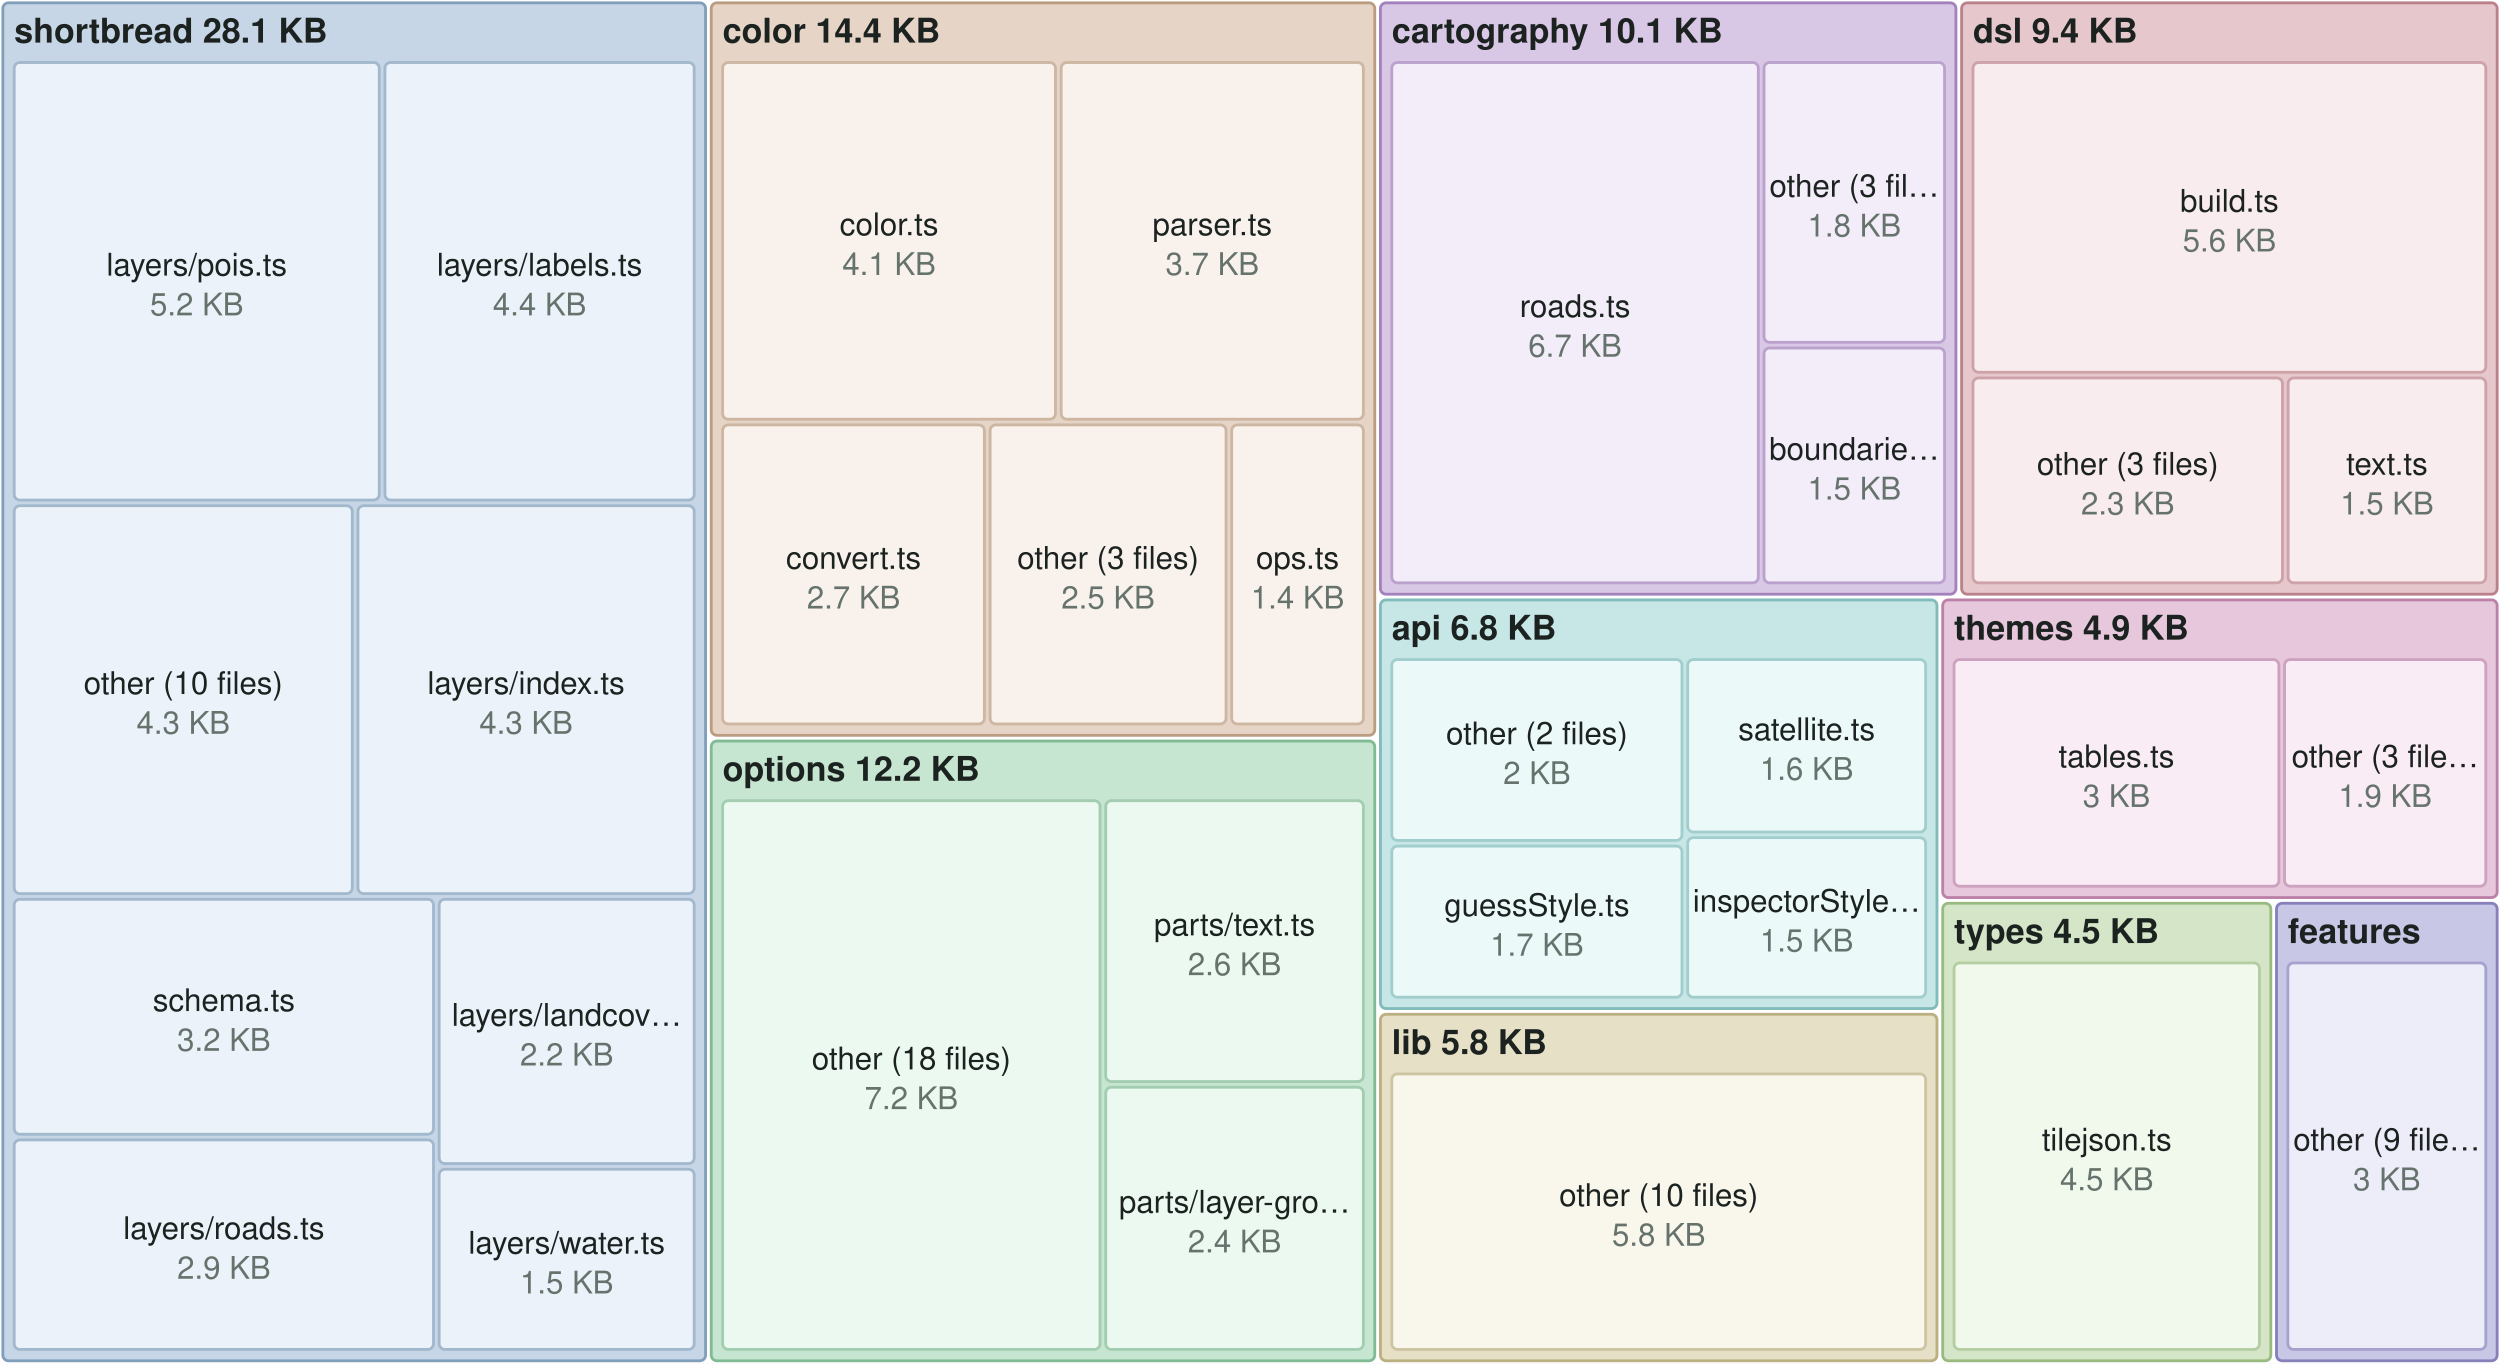
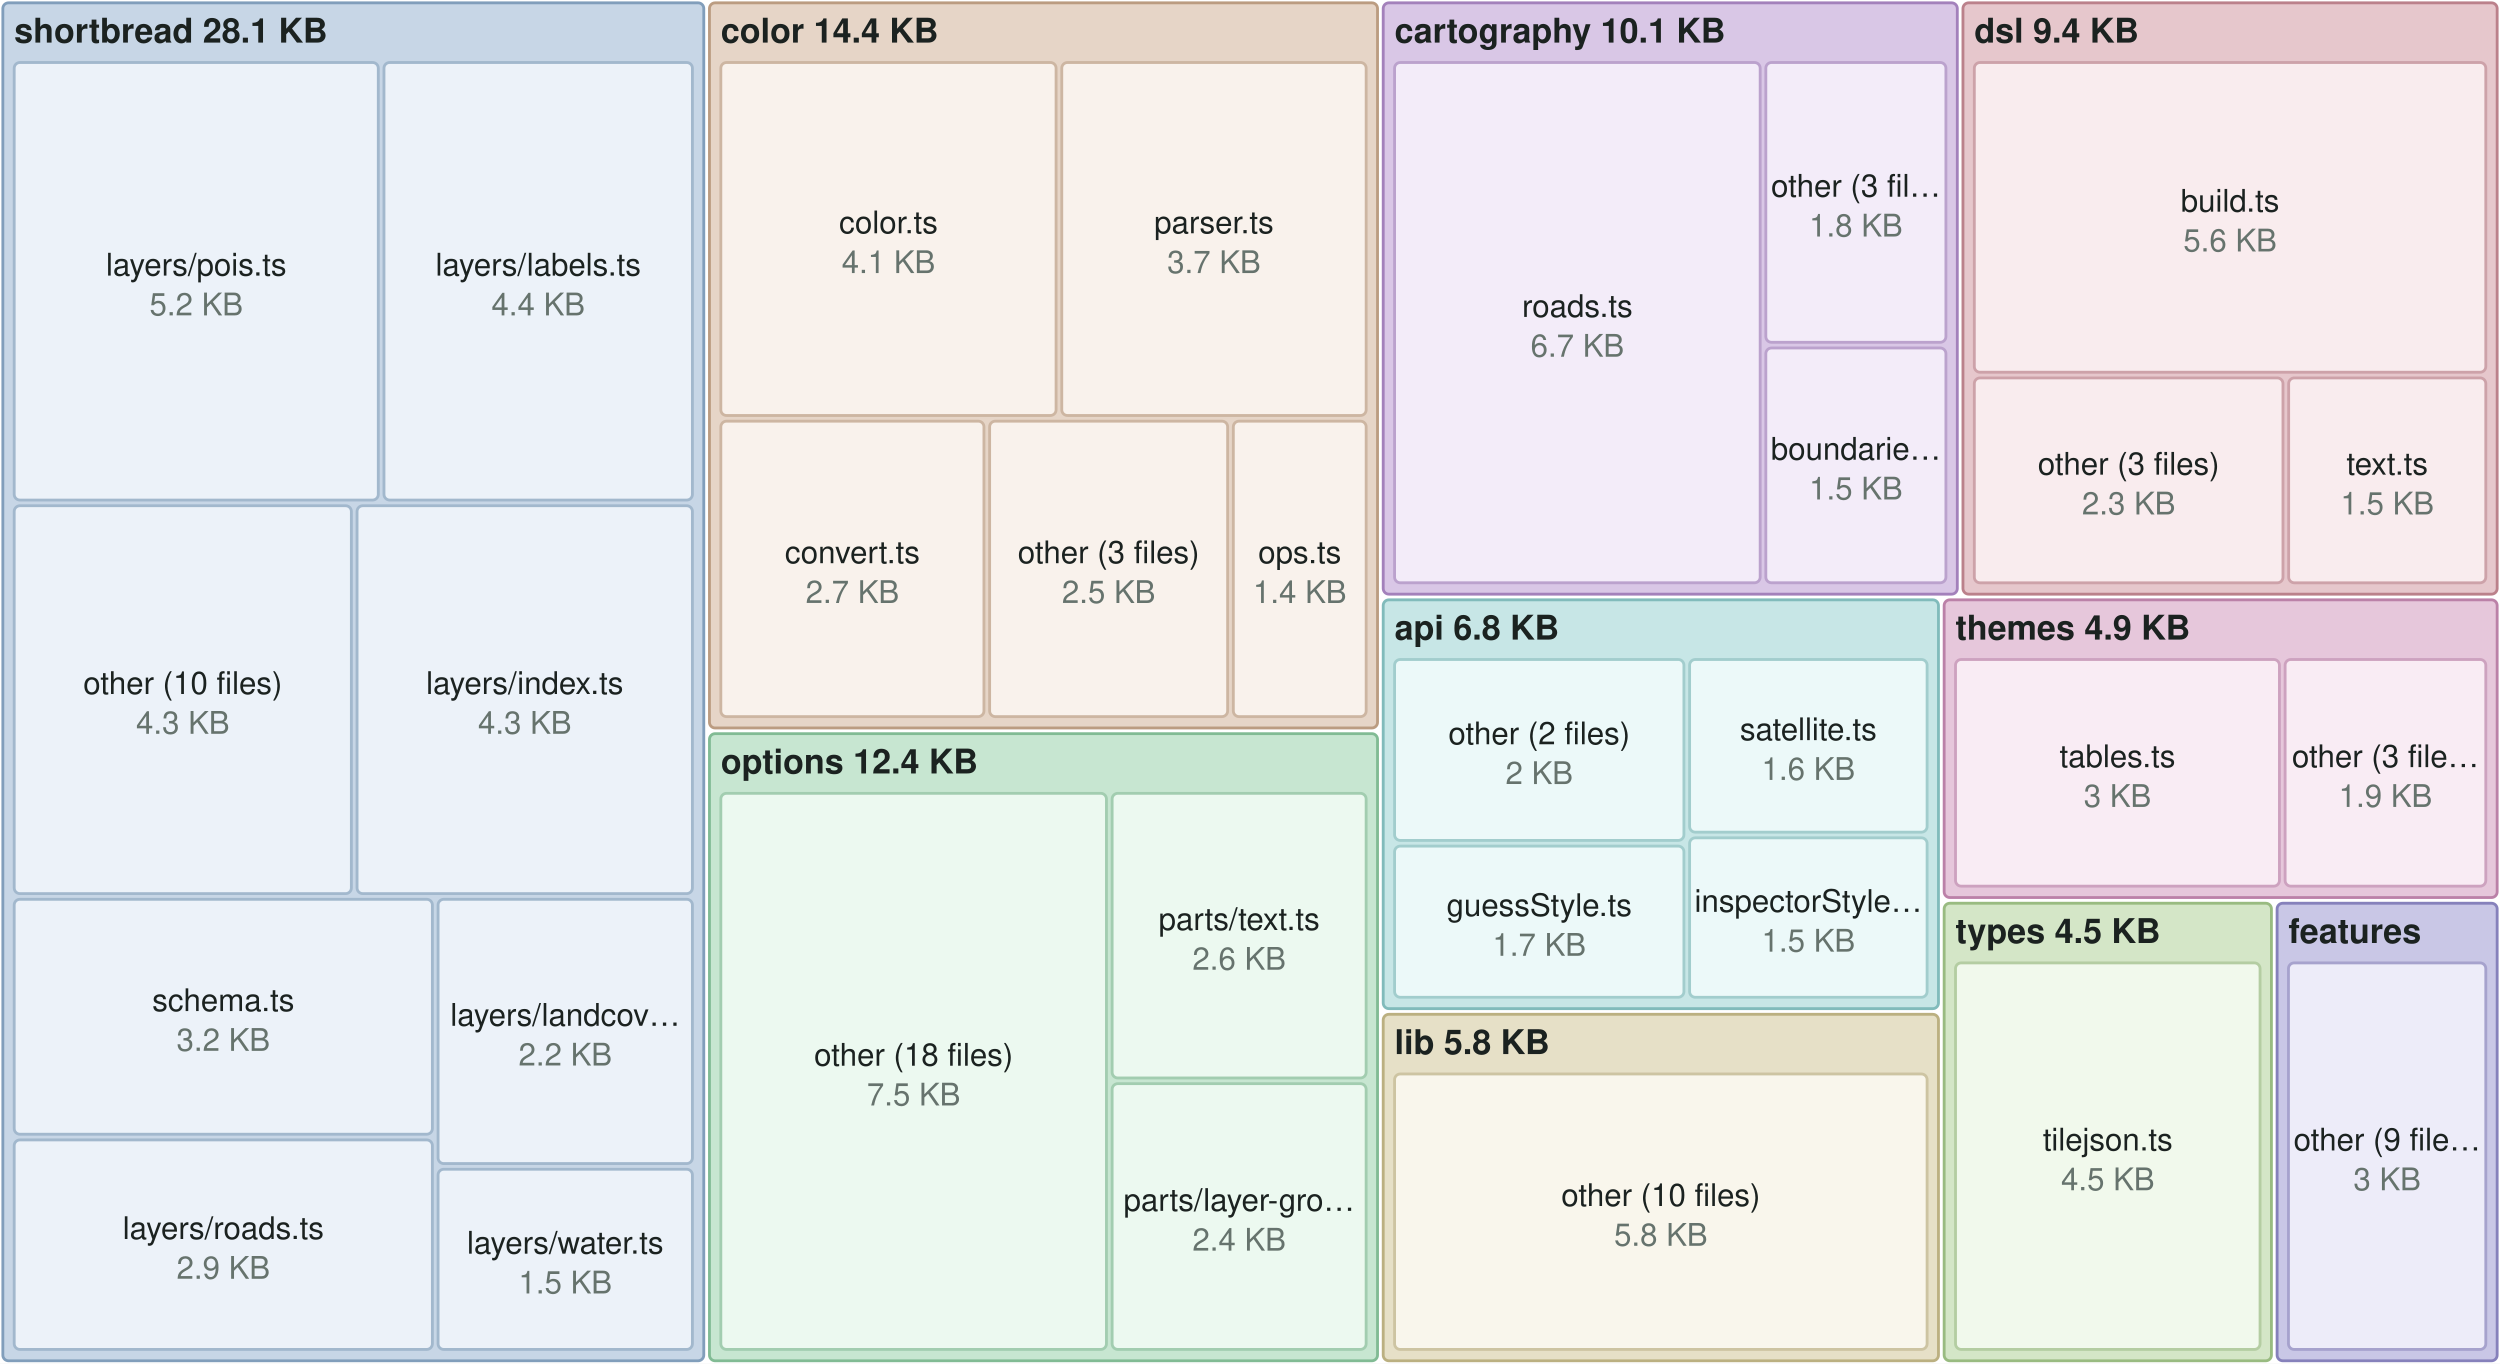
<svg xmlns="http://www.w3.org/2000/svg" width="880" height="480" viewBox="0 0 880 480">
  <style>
	.background { fill: #ffffff; }
	text { font-family: Helvetica, Arial, 'Liberation Sans', sans-serif; }
	.group-label { fill: #1b2220; font-weight: 600; font-size: 12px; }
	.leaf-label { fill: #1b2220; font-size: 11px; text-anchor: middle; }
	.leaf-size { fill: #66736d; font-size: 11px; text-anchor: middle; }
	.group-box, .leaf-box { stroke-width: 1; }
	.leaf:hover .leaf-box { stroke-width: 2; }
	.c0 .group-box { fill: hsl(210 38% 84%); stroke: hsl(210 30% 62%); }
	.c0 .leaf-box { fill: hsl(210 50% 95%); stroke: hsl(210 30% 72%); }
	.c1 .group-box { fill: hsl(28 38% 84%); stroke: hsl(28 30% 62%); }
	.c1 .leaf-box { fill: hsl(28 50% 95%); stroke: hsl(28 30% 72%); }
	.c2 .group-box { fill: hsl(140 38% 84%); stroke: hsl(140 30% 62%); }
	.c2 .leaf-box { fill: hsl(140 50% 95%); stroke: hsl(140 30% 72%); }
	.c3 .group-box { fill: hsl(275 38% 84%); stroke: hsl(275 30% 62%); }
	.c3 .leaf-box { fill: hsl(275 50% 95%); stroke: hsl(275 30% 72%); }
	.c4 .group-box { fill: hsl(350 38% 84%); stroke: hsl(350 30% 62%); }
	.c4 .leaf-box { fill: hsl(350 50% 95%); stroke: hsl(350 30% 72%); }
	.c5 .group-box { fill: hsl(180 38% 84%); stroke: hsl(180 30% 62%); }
	.c5 .leaf-box { fill: hsl(180 50% 95%); stroke: hsl(180 30% 72%); }
	.c6 .group-box { fill: hsl(48 38% 84%); stroke: hsl(48 30% 62%); }
	.c6 .leaf-box { fill: hsl(48 50% 95%); stroke: hsl(48 30% 72%); }
	.c7 .group-box { fill: hsl(320 38% 84%); stroke: hsl(320 30% 62%); }
	.c7 .leaf-box { fill: hsl(320 50% 95%); stroke: hsl(320 30% 72%); }
	.c8 .group-box { fill: hsl(95 38% 84%); stroke: hsl(95 30% 62%); }
	.c8 .leaf-box { fill: hsl(95 50% 95%); stroke: hsl(95 30% 72%); }
	.c9 .group-box { fill: hsl(245 38% 84%); stroke: hsl(245 30% 62%); }
	.c9 .leaf-box { fill: hsl(245 50% 95%); stroke: hsl(245 30% 72%); }
	@media (prefers-color-scheme: dark) {
		.background { fill: #0d1117; }
		.group-label, .leaf-label { fill: #e6edf3; }
		.leaf-size { fill: #8b949e; }
		.c0 .group-box { fill: hsl(210 22% 22%); stroke: hsl(210 20% 38%); }
		.c0 .leaf-box { fill: hsl(210 25% 14%); stroke: hsl(210 20% 32%); }
		.c1 .group-box { fill: hsl(28 22% 22%); stroke: hsl(28 20% 38%); }
		.c1 .leaf-box { fill: hsl(28 25% 14%); stroke: hsl(28 20% 32%); }
		.c2 .group-box { fill: hsl(140 22% 22%); stroke: hsl(140 20% 38%); }
		.c2 .leaf-box { fill: hsl(140 25% 14%); stroke: hsl(140 20% 32%); }
		.c3 .group-box { fill: hsl(275 22% 22%); stroke: hsl(275 20% 38%); }
		.c3 .leaf-box { fill: hsl(275 25% 14%); stroke: hsl(275 20% 32%); }
		.c4 .group-box { fill: hsl(350 22% 22%); stroke: hsl(350 20% 38%); }
		.c4 .leaf-box { fill: hsl(350 25% 14%); stroke: hsl(350 20% 32%); }
		.c5 .group-box { fill: hsl(180 22% 22%); stroke: hsl(180 20% 38%); }
		.c5 .leaf-box { fill: hsl(180 25% 14%); stroke: hsl(180 20% 32%); }
		.c6 .group-box { fill: hsl(48 22% 22%); stroke: hsl(48 20% 38%); }
		.c6 .leaf-box { fill: hsl(48 25% 14%); stroke: hsl(48 20% 32%); }
		.c7 .group-box { fill: hsl(320 22% 22%); stroke: hsl(320 20% 38%); }
		.c7 .leaf-box { fill: hsl(320 25% 14%); stroke: hsl(320 20% 32%); }
		.c8 .group-box { fill: hsl(95 22% 22%); stroke: hsl(95 20% 38%); }
		.c8 .leaf-box { fill: hsl(95 25% 14%); stroke: hsl(95 20% 32%); }
		.c9 .group-box { fill: hsl(245 22% 22%); stroke: hsl(245 20% 38%); }
		.c9 .leaf-box { fill: hsl(245 25% 14%); stroke: hsl(245 20% 32%); }
	}
</style>
  <rect class="background" width="880" height="480" />
  <g class="group c0">
-     <rect class="group-box" x="1" y="1" width="247.36" height="478" rx="2" />
+     <rect class="group-box" x="1" y="1" width="246.73" height="478" rx="2" />
    <text class="group-label" x="5" y="15" textLength="108.71" lengthAdjust="spacingAndGlyphs">shortbread 28.1 KB</text>
  </g>
  <g class="leaf c0">
-     <rect class="leaf-box" x="5" y="22" width="128.5" height="154.02" rx="2" />
-     <text class="leaf-label" x="69.25" y="97.01" textLength="64.19" lengthAdjust="spacingAndGlyphs">layers/pois.ts</text>
-     <text class="leaf-size" x="69.25" y="111.01" textLength="33.02" lengthAdjust="spacingAndGlyphs">5.2 KB</text>
-   </g>
-   <g class="leaf c0">
-     <rect class="leaf-box" x="135.5" y="22" width="108.86" height="154.02" rx="2" />
-     <text class="leaf-label" x="189.93" y="97.01" textLength="72.74" lengthAdjust="spacingAndGlyphs">layers/labels.ts</text>
-     <text class="leaf-size" x="189.93" y="111.01" textLength="33.02" lengthAdjust="spacingAndGlyphs">4.4 KB</text>
-   </g>
-   <g class="leaf c0">
-     <rect class="leaf-box" x="5" y="178.02" width="119" height="136.53" rx="2" />
-     <text class="leaf-label" x="64.5" y="244.29" textLength="70.3" lengthAdjust="spacingAndGlyphs">other (10 files)</text>
-     <text class="leaf-size" x="64.5" y="258.29" textLength="33.02" lengthAdjust="spacingAndGlyphs">4.3 KB</text>
-   </g>
-   <g class="leaf c0">
-     <rect class="leaf-box" x="126" y="178.02" width="118.36" height="136.53" rx="2" />
-     <text class="leaf-label" x="185.18" y="244.29" textLength="70.3" lengthAdjust="spacingAndGlyphs">layers/index.ts</text>
-     <text class="leaf-size" x="185.18" y="258.29" textLength="33.02" lengthAdjust="spacingAndGlyphs">4.3 KB</text>
-   </g>
-   <g class="leaf c0">
-     <rect class="leaf-box" x="5" y="316.55" width="147.59" height="82.7" rx="2" />
-     <text class="leaf-label" x="78.8" y="355.9" textLength="50.13" lengthAdjust="spacingAndGlyphs">schema.ts</text>
-     <text class="leaf-size" x="78.8" y="369.9" textLength="33.02" lengthAdjust="spacingAndGlyphs">3.2 KB</text>
-   </g>
-   <g class="leaf c0">
-     <rect class="leaf-box" x="5" y="401.25" width="147.59" height="73.75" rx="2" />
-     <text class="leaf-label" x="78.8" y="436.13" textLength="71.52" lengthAdjust="spacingAndGlyphs">layers/roads.ts</text>
-     <text class="leaf-size" x="78.8" y="450.13" textLength="33.02" lengthAdjust="spacingAndGlyphs">2.9 KB</text>
-   </g>
-   <g class="leaf c0">
-     <rect class="leaf-box" x="154.59" y="316.55" width="89.77" height="93.03" rx="2" />
-     <text class="leaf-label" x="199.48" y="361.07" textLength="76.42" lengthAdjust="spacingAndGlyphs">layers/landcov…</text>
-     <text class="leaf-size" x="199.48" y="375.07" textLength="33.02" lengthAdjust="spacingAndGlyphs">2.2 KB</text>
-   </g>
-   <g class="leaf c0">
-     <rect class="leaf-box" x="154.59" y="411.58" width="89.77" height="63.42" rx="2" />
-     <text class="leaf-label" x="199.48" y="441.29" textLength="70.91" lengthAdjust="spacingAndGlyphs">layers/water.ts</text>
-     <text class="leaf-size" x="199.48" y="455.29" textLength="33.02" lengthAdjust="spacingAndGlyphs">1.5 KB</text>
+     <rect class="leaf-box" x="5" y="22" width="128.16" height="154.02" rx="2" />
+     <text class="leaf-label" x="69.08" y="97.01" textLength="64.19" lengthAdjust="spacingAndGlyphs">layers/pois.ts</text>
+     <text class="leaf-size" x="69.08" y="111.01" textLength="33.02" lengthAdjust="spacingAndGlyphs">5.2 KB</text>
+   </g>
+   <g class="leaf c0">
+     <rect class="leaf-box" x="135.16" y="22" width="108.57" height="154.02" rx="2" />
+     <text class="leaf-label" x="189.45" y="97.01" textLength="72.74" lengthAdjust="spacingAndGlyphs">layers/labels.ts</text>
+     <text class="leaf-size" x="189.45" y="111.01" textLength="33.02" lengthAdjust="spacingAndGlyphs">4.4 KB</text>
+   </g>
+   <g class="leaf c0">
+     <rect class="leaf-box" x="5" y="178.02" width="118.68" height="136.53" rx="2" />
+     <text class="leaf-label" x="64.34" y="244.29" textLength="70.3" lengthAdjust="spacingAndGlyphs">other (10 files)</text>
+     <text class="leaf-size" x="64.34" y="258.29" textLength="33.02" lengthAdjust="spacingAndGlyphs">4.3 KB</text>
+   </g>
+   <g class="leaf c0">
+     <rect class="leaf-box" x="125.68" y="178.02" width="118.05" height="136.53" rx="2" />
+     <text class="leaf-label" x="184.71" y="244.29" textLength="70.3" lengthAdjust="spacingAndGlyphs">layers/index.ts</text>
+     <text class="leaf-size" x="184.71" y="258.29" textLength="33.02" lengthAdjust="spacingAndGlyphs">4.3 KB</text>
+   </g>
+   <g class="leaf c0">
+     <rect class="leaf-box" x="5" y="316.55" width="147.2" height="82.7" rx="2" />
+     <text class="leaf-label" x="78.6" y="355.9" textLength="50.13" lengthAdjust="spacingAndGlyphs">schema.ts</text>
+     <text class="leaf-size" x="78.6" y="369.9" textLength="33.02" lengthAdjust="spacingAndGlyphs">3.2 KB</text>
+   </g>
+   <g class="leaf c0">
+     <rect class="leaf-box" x="5" y="401.25" width="147.2" height="73.75" rx="2" />
+     <text class="leaf-label" x="78.6" y="436.13" textLength="71.52" lengthAdjust="spacingAndGlyphs">layers/roads.ts</text>
+     <text class="leaf-size" x="78.6" y="450.13" textLength="33.02" lengthAdjust="spacingAndGlyphs">2.9 KB</text>
+   </g>
+   <g class="leaf c0">
+     <rect class="leaf-box" x="154.2" y="316.55" width="89.53" height="93.03" rx="2" />
+     <text class="leaf-label" x="198.97" y="361.07" textLength="76.42" lengthAdjust="spacingAndGlyphs">layers/landcov…</text>
+     <text class="leaf-size" x="198.97" y="375.07" textLength="33.02" lengthAdjust="spacingAndGlyphs">2.2 KB</text>
+   </g>
+   <g class="leaf c0">
+     <rect class="leaf-box" x="154.2" y="411.58" width="89.53" height="63.42" rx="2" />
+     <text class="leaf-label" x="198.97" y="441.29" textLength="70.91" lengthAdjust="spacingAndGlyphs">layers/water.ts</text>
+     <text class="leaf-size" x="198.97" y="455.29" textLength="33.02" lengthAdjust="spacingAndGlyphs">1.5 KB</text>
  </g>
  <g class="group c1">
-     <rect class="group-box" x="250.36" y="1" width="233.55" height="257.84" rx="2" />
-     <text class="group-label" x="254.36" y="15" textLength="75.37" lengthAdjust="spacingAndGlyphs">color 14.4 KB</text>
-   </g>
-   <g class="leaf c1">
-     <rect class="leaf-box" x="254.36" y="22" width="117.17" height="125.57" rx="2" />
-     <text class="leaf-label" x="312.95" y="82.79" textLength="35.45" lengthAdjust="spacingAndGlyphs">color.ts</text>
-     <text class="leaf-size" x="312.95" y="96.79" textLength="33.02" lengthAdjust="spacingAndGlyphs">4.1 KB</text>
-   </g>
-   <g class="leaf c1">
-     <rect class="leaf-box" x="373.53" y="22" width="106.38" height="125.57" rx="2" />
-     <text class="leaf-label" x="426.72" y="82.79" textLength="42.79" lengthAdjust="spacingAndGlyphs">parser.ts</text>
-     <text class="leaf-size" x="426.72" y="96.79" textLength="33.02" lengthAdjust="spacingAndGlyphs">3.7 KB</text>
-   </g>
-   <g class="leaf c1">
-     <rect class="leaf-box" x="254.36" y="149.57" width="92.15" height="105.27" rx="2" />
-     <text class="leaf-label" x="300.44" y="200.21" textLength="47.69" lengthAdjust="spacingAndGlyphs">convert.ts</text>
-     <text class="leaf-size" x="300.44" y="214.21" textLength="33.02" lengthAdjust="spacingAndGlyphs">2.7 KB</text>
-   </g>
-   <g class="leaf c1">
-     <rect class="leaf-box" x="348.52" y="149.57" width="83.05" height="105.27" rx="2" />
-     <text class="leaf-label" x="390.04" y="200.21" textLength="64.19" lengthAdjust="spacingAndGlyphs">other (3 files)</text>
-     <text class="leaf-size" x="390.04" y="214.21" textLength="33.02" lengthAdjust="spacingAndGlyphs">2.5 KB</text>
-   </g>
-   <g class="leaf c1">
-     <rect class="leaf-box" x="433.56" y="149.57" width="46.35" height="105.27" rx="2" />
-     <text class="leaf-label" x="456.74" y="200.21" textLength="29.35" lengthAdjust="spacingAndGlyphs">ops.ts</text>
-     <text class="leaf-size" x="456.74" y="214.21" textLength="33.02" lengthAdjust="spacingAndGlyphs">1.4 KB</text>
+     <rect class="group-box" x="249.73" y="1" width="235.16" height="255.25" rx="2" />
+     <text class="group-label" x="253.73" y="15" textLength="75.37" lengthAdjust="spacingAndGlyphs">color 14.4 KB</text>
+   </g>
+   <g class="leaf c1">
+     <rect class="leaf-box" x="253.73" y="22" width="118.01" height="124.25" rx="2" />
+     <text class="leaf-label" x="312.74" y="82.12" textLength="35.45" lengthAdjust="spacingAndGlyphs">color.ts</text>
+     <text class="leaf-size" x="312.74" y="96.12" textLength="33.02" lengthAdjust="spacingAndGlyphs">4.1 KB</text>
+   </g>
+   <g class="leaf c1">
+     <rect class="leaf-box" x="373.74" y="22" width="107.15" height="124.25" rx="2" />
+     <text class="leaf-label" x="427.31" y="82.12" textLength="42.79" lengthAdjust="spacingAndGlyphs">parser.ts</text>
+     <text class="leaf-size" x="427.31" y="96.12" textLength="33.02" lengthAdjust="spacingAndGlyphs">3.7 KB</text>
+   </g>
+   <g class="leaf c1">
+     <rect class="leaf-box" x="253.73" y="148.25" width="92.62" height="104" rx="2" />
+     <text class="leaf-label" x="300.04" y="198.25" textLength="47.69" lengthAdjust="spacingAndGlyphs">convert.ts</text>
+     <text class="leaf-size" x="300.04" y="212.25" textLength="33.02" lengthAdjust="spacingAndGlyphs">2.7 KB</text>
+   </g>
+   <g class="leaf c1">
+     <rect class="leaf-box" x="348.35" y="148.25" width="83.78" height="104" rx="2" />
+     <text class="leaf-label" x="390.24" y="198.25" textLength="64.19" lengthAdjust="spacingAndGlyphs">other (3 files)</text>
+     <text class="leaf-size" x="390.24" y="212.25" textLength="33.02" lengthAdjust="spacingAndGlyphs">2.5 KB</text>
+   </g>
+   <g class="leaf c1">
+     <rect class="leaf-box" x="434.13" y="148.25" width="46.76" height="104" rx="2" />
+     <text class="leaf-label" x="457.51" y="198.25" textLength="29.35" lengthAdjust="spacingAndGlyphs">ops.ts</text>
+     <text class="leaf-size" x="457.51" y="212.25" textLength="33.02" lengthAdjust="spacingAndGlyphs">1.4 KB</text>
  </g>
  <g class="group c2">
-     <rect class="group-box" x="250.36" y="260.84" width="233.55" height="218.16" rx="2" />
-     <text class="group-label" x="254.36" y="274.84" textLength="89.36" lengthAdjust="spacingAndGlyphs">options 12.2 KB</text>
+     <rect class="group-box" x="249.73" y="258.25" width="235.16" height="220.75" rx="2" />
+     <text class="group-label" x="253.73" y="272.25" textLength="89.36" lengthAdjust="spacingAndGlyphs">options 12.4 KB</text>
  </g>
  <g class="leaf c2">
-     <rect class="leaf-box" x="254.36" y="281.84" width="132.85" height="193.16" rx="2" />
-     <text class="leaf-label" x="320.79" y="376.42" textLength="70.3" lengthAdjust="spacingAndGlyphs">other (18 files)</text>
-     <text class="leaf-size" x="320.79" y="390.42" textLength="33.02" lengthAdjust="spacingAndGlyphs">7.2 KB</text>
+     <rect class="leaf-box" x="253.73" y="279.25" width="135.74" height="195.75" rx="2" />
+     <text class="leaf-label" x="321.6" y="375.13" textLength="70.3" lengthAdjust="spacingAndGlyphs">other (18 files)</text>
+     <text class="leaf-size" x="321.6" y="389.13" textLength="33.02" lengthAdjust="spacingAndGlyphs">7.5 KB</text>
  </g>
  <g class="leaf c2">
-     <rect class="leaf-box" x="389.21" y="281.84" width="90.7" height="98.87" rx="2" />
-     <text class="leaf-label" x="434.56" y="329.27" textLength="56.86" lengthAdjust="spacingAndGlyphs">parts/text.ts</text>
-     <text class="leaf-size" x="434.56" y="343.27" textLength="33.02" lengthAdjust="spacingAndGlyphs">2.6 KB</text>
+     <rect class="leaf-box" x="391.47" y="279.25" width="89.41" height="100.2" rx="2" />
+     <text class="leaf-label" x="436.18" y="327.35" textLength="56.86" lengthAdjust="spacingAndGlyphs">parts/text.ts</text>
+     <text class="leaf-size" x="436.18" y="341.35" textLength="33.02" lengthAdjust="spacingAndGlyphs">2.6 KB</text>
  </g>
  <g class="leaf c2">
-     <rect class="leaf-box" x="389.21" y="382.71" width="90.7" height="92.29" rx="2" />
-     <text class="leaf-label" x="434.56" y="426.85" textLength="77.02" lengthAdjust="spacingAndGlyphs">parts/layer-gro…</text>
-     <text class="leaf-size" x="434.56" y="440.85" textLength="33.02" lengthAdjust="spacingAndGlyphs">2.4 KB</text>
+     <rect class="leaf-box" x="391.47" y="381.45" width="89.41" height="93.55" rx="2" />
+     <text class="leaf-label" x="436.18" y="426.23" textLength="77.02" lengthAdjust="spacingAndGlyphs">parts/layer-gro…</text>
+     <text class="leaf-size" x="436.18" y="440.23" textLength="33.02" lengthAdjust="spacingAndGlyphs">2.4 KB</text>
  </g>
  <g class="group c3">
-     <rect class="group-box" x="485.91" y="1" width="202.58" height="208.16" rx="2" />
-     <text class="group-label" x="489.91" y="15" textLength="115.38" lengthAdjust="spacingAndGlyphs">cartography 10.1 KB</text>
+     <rect class="group-box" x="486.89" y="1" width="202.08" height="208.14" rx="2" />
+     <text class="group-label" x="490.89" y="15" textLength="115.38" lengthAdjust="spacingAndGlyphs">cartography 10.1 KB</text>
  </g>
  <g class="leaf c3">
-     <rect class="leaf-box" x="489.91" y="22" width="129.02" height="183.16" rx="2" />
-     <text class="leaf-label" x="554.42" y="111.58" textLength="39.13" lengthAdjust="spacingAndGlyphs">roads.ts</text>
-     <text class="leaf-size" x="554.42" y="125.58" textLength="33.02" lengthAdjust="spacingAndGlyphs">6.7 KB</text>
+     <rect class="leaf-box" x="490.89" y="22" width="128.69" height="183.14" rx="2" />
+     <text class="leaf-label" x="555.23" y="111.57" textLength="39.13" lengthAdjust="spacingAndGlyphs">roads.ts</text>
+     <text class="leaf-size" x="555.23" y="125.57" textLength="33.02" lengthAdjust="spacingAndGlyphs">6.7 KB</text>
  </g>
  <g class="leaf c3">
-     <rect class="leaf-box" x="620.93" y="22" width="63.56" height="98.5" rx="2" />
-     <text class="leaf-label" x="652.71" y="69.25" textLength="55.02" lengthAdjust="spacingAndGlyphs">other (3 fil…</text>
-     <text class="leaf-size" x="652.71" y="83.25" textLength="33.02" lengthAdjust="spacingAndGlyphs">1.8 KB</text>
+     <rect class="leaf-box" x="621.57" y="22" width="63.39" height="98.49" rx="2" />
+     <text class="leaf-label" x="653.27" y="69.25" textLength="55.02" lengthAdjust="spacingAndGlyphs">other (3 fil…</text>
+     <text class="leaf-size" x="653.27" y="83.25" textLength="33.02" lengthAdjust="spacingAndGlyphs">1.8 KB</text>
  </g>
  <g class="leaf c3">
-     <rect class="leaf-box" x="620.93" y="122.5" width="63.56" height="82.66" rx="2" />
-     <text class="leaf-label" x="652.71" y="161.83" textLength="55.03" lengthAdjust="spacingAndGlyphs">boundarie…</text>
-     <text class="leaf-size" x="652.71" y="175.83" textLength="33.02" lengthAdjust="spacingAndGlyphs">1.5 KB</text>
+     <rect class="leaf-box" x="621.57" y="122.49" width="63.39" height="82.65" rx="2" />
+     <text class="leaf-label" x="653.27" y="161.82" textLength="55.03" lengthAdjust="spacingAndGlyphs">boundarie…</text>
+     <text class="leaf-size" x="653.27" y="175.82" textLength="33.02" lengthAdjust="spacingAndGlyphs">1.5 KB</text>
  </g>
  <g class="group c4">
-     <rect class="group-box" x="690.49" y="1" width="188.51" height="208.16" rx="2" />
-     <text class="group-label" x="694.49" y="15" textLength="56.7" lengthAdjust="spacingAndGlyphs">dsl 9.4 KB</text>
+     <rect class="group-box" x="690.96" y="1" width="188.04" height="208.14" rx="2" />
+     <text class="group-label" x="694.96" y="15" textLength="56.7" lengthAdjust="spacingAndGlyphs">dsl 9.4 KB</text>
  </g>
  <g class="leaf c4">
-     <rect class="leaf-box" x="694.49" y="22" width="180.51" height="109.04" rx="2" />
-     <text class="leaf-label" x="784.75" y="74.52" textLength="34.85" lengthAdjust="spacingAndGlyphs">build.ts</text>
-     <text class="leaf-size" x="784.75" y="88.52" textLength="33.02" lengthAdjust="spacingAndGlyphs">5.6 KB</text>
+     <rect class="leaf-box" x="694.96" y="22" width="180.04" height="109.03" rx="2" />
+     <text class="leaf-label" x="784.98" y="74.51" textLength="34.85" lengthAdjust="spacingAndGlyphs">build.ts</text>
+     <text class="leaf-size" x="784.98" y="88.51" textLength="33.02" lengthAdjust="spacingAndGlyphs">5.6 KB</text>
  </g>
  <g class="leaf c4">
-     <rect class="leaf-box" x="694.49" y="133.04" width="108.94" height="72.12" rx="2" />
-     <text class="leaf-label" x="748.96" y="167.1" textLength="64.19" lengthAdjust="spacingAndGlyphs">other (3 files)</text>
-     <text class="leaf-size" x="748.96" y="181.1" textLength="33.02" lengthAdjust="spacingAndGlyphs">2.3 KB</text>
+     <rect class="leaf-box" x="694.96" y="133.03" width="108.65" height="72.12" rx="2" />
+     <text class="leaf-label" x="749.29" y="167.09" textLength="64.19" lengthAdjust="spacingAndGlyphs">other (3 files)</text>
+     <text class="leaf-size" x="749.29" y="181.09" textLength="33.02" lengthAdjust="spacingAndGlyphs">2.3 KB</text>
  </g>
  <g class="leaf c4">
-     <rect class="leaf-box" x="805.43" y="133.04" width="69.57" height="72.12" rx="2" />
-     <text class="leaf-label" x="840.21" y="167.1" textLength="29.35" lengthAdjust="spacingAndGlyphs">text.ts</text>
-     <text class="leaf-size" x="840.21" y="181.1" textLength="33.02" lengthAdjust="spacingAndGlyphs">1.5 KB</text>
+     <rect class="leaf-box" x="805.61" y="133.03" width="69.39" height="72.12" rx="2" />
+     <text class="leaf-label" x="840.31" y="167.09" textLength="29.35" lengthAdjust="spacingAndGlyphs">text.ts</text>
+     <text class="leaf-size" x="840.31" y="181.09" textLength="33.02" lengthAdjust="spacingAndGlyphs">1.5 KB</text>
  </g>
  <g class="group c5">
-     <rect class="group-box" x="485.91" y="211.16" width="195.91" height="143.86" rx="2" />
-     <text class="group-label" x="489.91" y="225.16" textLength="56.7" lengthAdjust="spacingAndGlyphs">api 6.8 KB</text>
-   </g>
-   <g class="leaf c5">
-     <rect class="leaf-box" x="489.91" y="232.16" width="102.15" height="63.67" rx="2" />
-     <text class="leaf-label" x="540.99" y="261.99" textLength="64.19" lengthAdjust="spacingAndGlyphs">other (2 files)</text>
-     <text class="leaf-size" x="540.99" y="275.99" textLength="23.85" lengthAdjust="spacingAndGlyphs">2 KB</text>
-   </g>
-   <g class="leaf c5">
-     <rect class="leaf-box" x="489.91" y="297.83" width="102.15" height="53.19" rx="2" />
-     <text class="leaf-label" x="540.99" y="322.42" textLength="65.42" lengthAdjust="spacingAndGlyphs">guessStyle.ts</text>
-     <text class="leaf-size" x="540.99" y="336.42" textLength="33.02" lengthAdjust="spacingAndGlyphs">1.7 KB</text>
-   </g>
-   <g class="leaf c5">
-     <rect class="leaf-box" x="594.06" y="232.16" width="83.76" height="60.71" rx="2" />
-     <text class="leaf-label" x="635.94" y="260.51" textLength="48.91" lengthAdjust="spacingAndGlyphs">satellite.ts</text>
-     <text class="leaf-size" x="635.94" y="274.51" textLength="33.02" lengthAdjust="spacingAndGlyphs">1.6 KB</text>
-   </g>
-   <g class="leaf c5">
-     <rect class="leaf-box" x="594.06" y="294.86" width="83.76" height="56.16" rx="2" />
-     <text class="leaf-label" x="635.94" y="320.94" textLength="75.2" lengthAdjust="spacingAndGlyphs">inspectorStyle…</text>
-     <text class="leaf-size" x="635.94" y="334.94" textLength="33.02" lengthAdjust="spacingAndGlyphs">1.5 KB</text>
+     <rect class="group-box" x="486.89" y="211.14" width="195.45" height="143.9" rx="2" />
+     <text class="group-label" x="490.89" y="225.14" textLength="56.7" lengthAdjust="spacingAndGlyphs">api 6.8 KB</text>
+   </g>
+   <g class="leaf c5">
+     <rect class="leaf-box" x="490.89" y="232.14" width="101.85" height="63.69" rx="2" />
+     <text class="leaf-label" x="541.81" y="261.99" textLength="64.19" lengthAdjust="spacingAndGlyphs">other (2 files)</text>
+     <text class="leaf-size" x="541.81" y="275.99" textLength="23.85" lengthAdjust="spacingAndGlyphs">2 KB</text>
+   </g>
+   <g class="leaf c5">
+     <rect class="leaf-box" x="490.89" y="297.83" width="101.85" height="53.21" rx="2" />
+     <text class="leaf-label" x="541.81" y="322.44" textLength="65.42" lengthAdjust="spacingAndGlyphs">guessStyle.ts</text>
+     <text class="leaf-size" x="541.81" y="336.44" textLength="33.02" lengthAdjust="spacingAndGlyphs">1.7 KB</text>
+   </g>
+   <g class="leaf c5">
+     <rect class="leaf-box" x="594.74" y="232.14" width="83.6" height="60.78" rx="2" />
+     <text class="leaf-label" x="636.54" y="260.53" textLength="48.91" lengthAdjust="spacingAndGlyphs">satellite.ts</text>
+     <text class="leaf-size" x="636.54" y="274.53" textLength="33.02" lengthAdjust="spacingAndGlyphs">1.6 KB</text>
+   </g>
+   <g class="leaf c5">
+     <rect class="leaf-box" x="594.74" y="294.92" width="83.6" height="56.12" rx="2" />
+     <text class="leaf-label" x="636.54" y="320.98" textLength="75.2" lengthAdjust="spacingAndGlyphs">inspectorStyle…</text>
+     <text class="leaf-size" x="636.54" y="334.98" textLength="33.02" lengthAdjust="spacingAndGlyphs">1.5 KB</text>
  </g>
  <g class="group c6">
-     <rect class="group-box" x="485.91" y="357.02" width="195.91" height="121.98" rx="2" />
-     <text class="group-label" x="489.91" y="371.02" textLength="53.36" lengthAdjust="spacingAndGlyphs">lib 5.8 KB</text>
+     <rect class="group-box" x="486.89" y="357.04" width="195.45" height="121.96" rx="2" />
+     <text class="group-label" x="490.89" y="371.04" textLength="53.36" lengthAdjust="spacingAndGlyphs">lib 5.8 KB</text>
  </g>
  <g class="leaf c6">
-     <rect class="leaf-box" x="489.91" y="378.02" width="187.91" height="96.98" rx="2" />
-     <text class="leaf-label" x="583.87" y="424.51" textLength="70.3" lengthAdjust="spacingAndGlyphs">other (10 files)</text>
-     <text class="leaf-size" x="583.87" y="438.51" textLength="33.02" lengthAdjust="spacingAndGlyphs">5.8 KB</text>
+     <rect class="leaf-box" x="490.89" y="378.04" width="187.45" height="96.96" rx="2" />
+     <text class="leaf-label" x="584.61" y="424.52" textLength="70.3" lengthAdjust="spacingAndGlyphs">other (10 files)</text>
+     <text class="leaf-size" x="584.61" y="438.52" textLength="33.02" lengthAdjust="spacingAndGlyphs">5.8 KB</text>
  </g>
  <g class="group c7">
-     <rect class="group-box" x="683.83" y="211.16" width="195.17" height="104.79" rx="2" />
-     <text class="group-label" x="687.83" y="225.16" textLength="81.37" lengthAdjust="spacingAndGlyphs">themes 4.9 KB</text>
+     <rect class="group-box" x="684.34" y="211.14" width="194.66" height="104.79" rx="2" />
+     <text class="group-label" x="688.34" y="225.14" textLength="81.37" lengthAdjust="spacingAndGlyphs">themes 4.9 KB</text>
  </g>
  <g class="leaf c7">
-     <rect class="leaf-box" x="687.83" y="232.16" width="114.34" height="79.79" rx="2" />
-     <text class="leaf-label" x="744.99" y="270.05" textLength="40.96" lengthAdjust="spacingAndGlyphs">tables.ts</text>
-     <text class="leaf-size" x="744.99" y="284.05" textLength="23.85" lengthAdjust="spacingAndGlyphs">3 KB</text>
+     <rect class="leaf-box" x="688.34" y="232.14" width="114.02" height="79.79" rx="2" />
+     <text class="leaf-label" x="745.35" y="270.04" textLength="40.96" lengthAdjust="spacingAndGlyphs">tables.ts</text>
+     <text class="leaf-size" x="745.35" y="284.04" textLength="23.85" lengthAdjust="spacingAndGlyphs">3 KB</text>
  </g>
  <g class="leaf c7">
-     <rect class="leaf-box" x="804.16" y="232.16" width="70.84" height="79.79" rx="2" />
-     <text class="leaf-label" x="839.58" y="270.05" textLength="61.14" lengthAdjust="spacingAndGlyphs">other (3 file…</text>
-     <text class="leaf-size" x="839.58" y="284.05" textLength="33.02" lengthAdjust="spacingAndGlyphs">1.9 KB</text>
+     <rect class="leaf-box" x="804.36" y="232.14" width="70.64" height="79.79" rx="2" />
+     <text class="leaf-label" x="839.68" y="270.04" textLength="61.14" lengthAdjust="spacingAndGlyphs">other (3 file…</text>
+     <text class="leaf-size" x="839.68" y="284.04" textLength="33.02" lengthAdjust="spacingAndGlyphs">1.9 KB</text>
  </g>
  <g class="group c8">
-     <rect class="group-box" x="683.83" y="317.95" width="115.5" height="161.05" rx="2" />
-     <text class="group-label" x="687.83" y="331.95" textLength="70.7" lengthAdjust="spacingAndGlyphs">types 4.5 KB</text>
+     <rect class="group-box" x="684.34" y="317.94" width="115.2" height="161.06" rx="2" />
+     <text class="group-label" x="688.34" y="331.94" textLength="70.7" lengthAdjust="spacingAndGlyphs">types 4.5 KB</text>
  </g>
  <g class="leaf c8">
-     <rect class="leaf-box" x="687.83" y="338.95" width="107.5" height="136.05" rx="2" />
-     <text class="leaf-label" x="741.58" y="404.97" textLength="45.85" lengthAdjust="spacingAndGlyphs">tilejson.ts</text>
-     <text class="leaf-size" x="741.58" y="418.97" textLength="33.02" lengthAdjust="spacingAndGlyphs">4.5 KB</text>
+     <rect class="leaf-box" x="688.34" y="338.94" width="107.2" height="136.06" rx="2" />
+     <text class="leaf-label" x="741.94" y="404.97" textLength="45.85" lengthAdjust="spacingAndGlyphs">tilejson.ts</text>
+     <text class="leaf-size" x="741.94" y="418.97" textLength="33.02" lengthAdjust="spacingAndGlyphs">4.5 KB</text>
  </g>
  <g class="group c9">
-     <rect class="group-box" x="801.33" y="317.95" width="77.67" height="161.05" rx="2" />
-     <text class="group-label" x="805.33" y="331.95" textLength="46.68" lengthAdjust="spacingAndGlyphs">features</text>
+     <rect class="group-box" x="801.54" y="317.94" width="77.46" height="161.06" rx="2" />
+     <text class="group-label" x="805.54" y="331.94" textLength="46.68" lengthAdjust="spacingAndGlyphs">features</text>
  </g>
  <g class="leaf c9">
-     <rect class="leaf-box" x="805.33" y="338.95" width="69.67" height="136.05" rx="2" />
-     <text class="leaf-label" x="840.16" y="404.97" textLength="61.14" lengthAdjust="spacingAndGlyphs">other (9 file…</text>
-     <text class="leaf-size" x="840.16" y="418.97" textLength="23.85" lengthAdjust="spacingAndGlyphs">3 KB</text>
+     <rect class="leaf-box" x="805.54" y="338.94" width="69.46" height="136.06" rx="2" />
+     <text class="leaf-label" x="840.27" y="404.97" textLength="61.14" lengthAdjust="spacingAndGlyphs">other (9 file…</text>
+     <text class="leaf-size" x="840.27" y="418.97" textLength="23.85" lengthAdjust="spacingAndGlyphs">3 KB</text>
  </g>
</svg>
